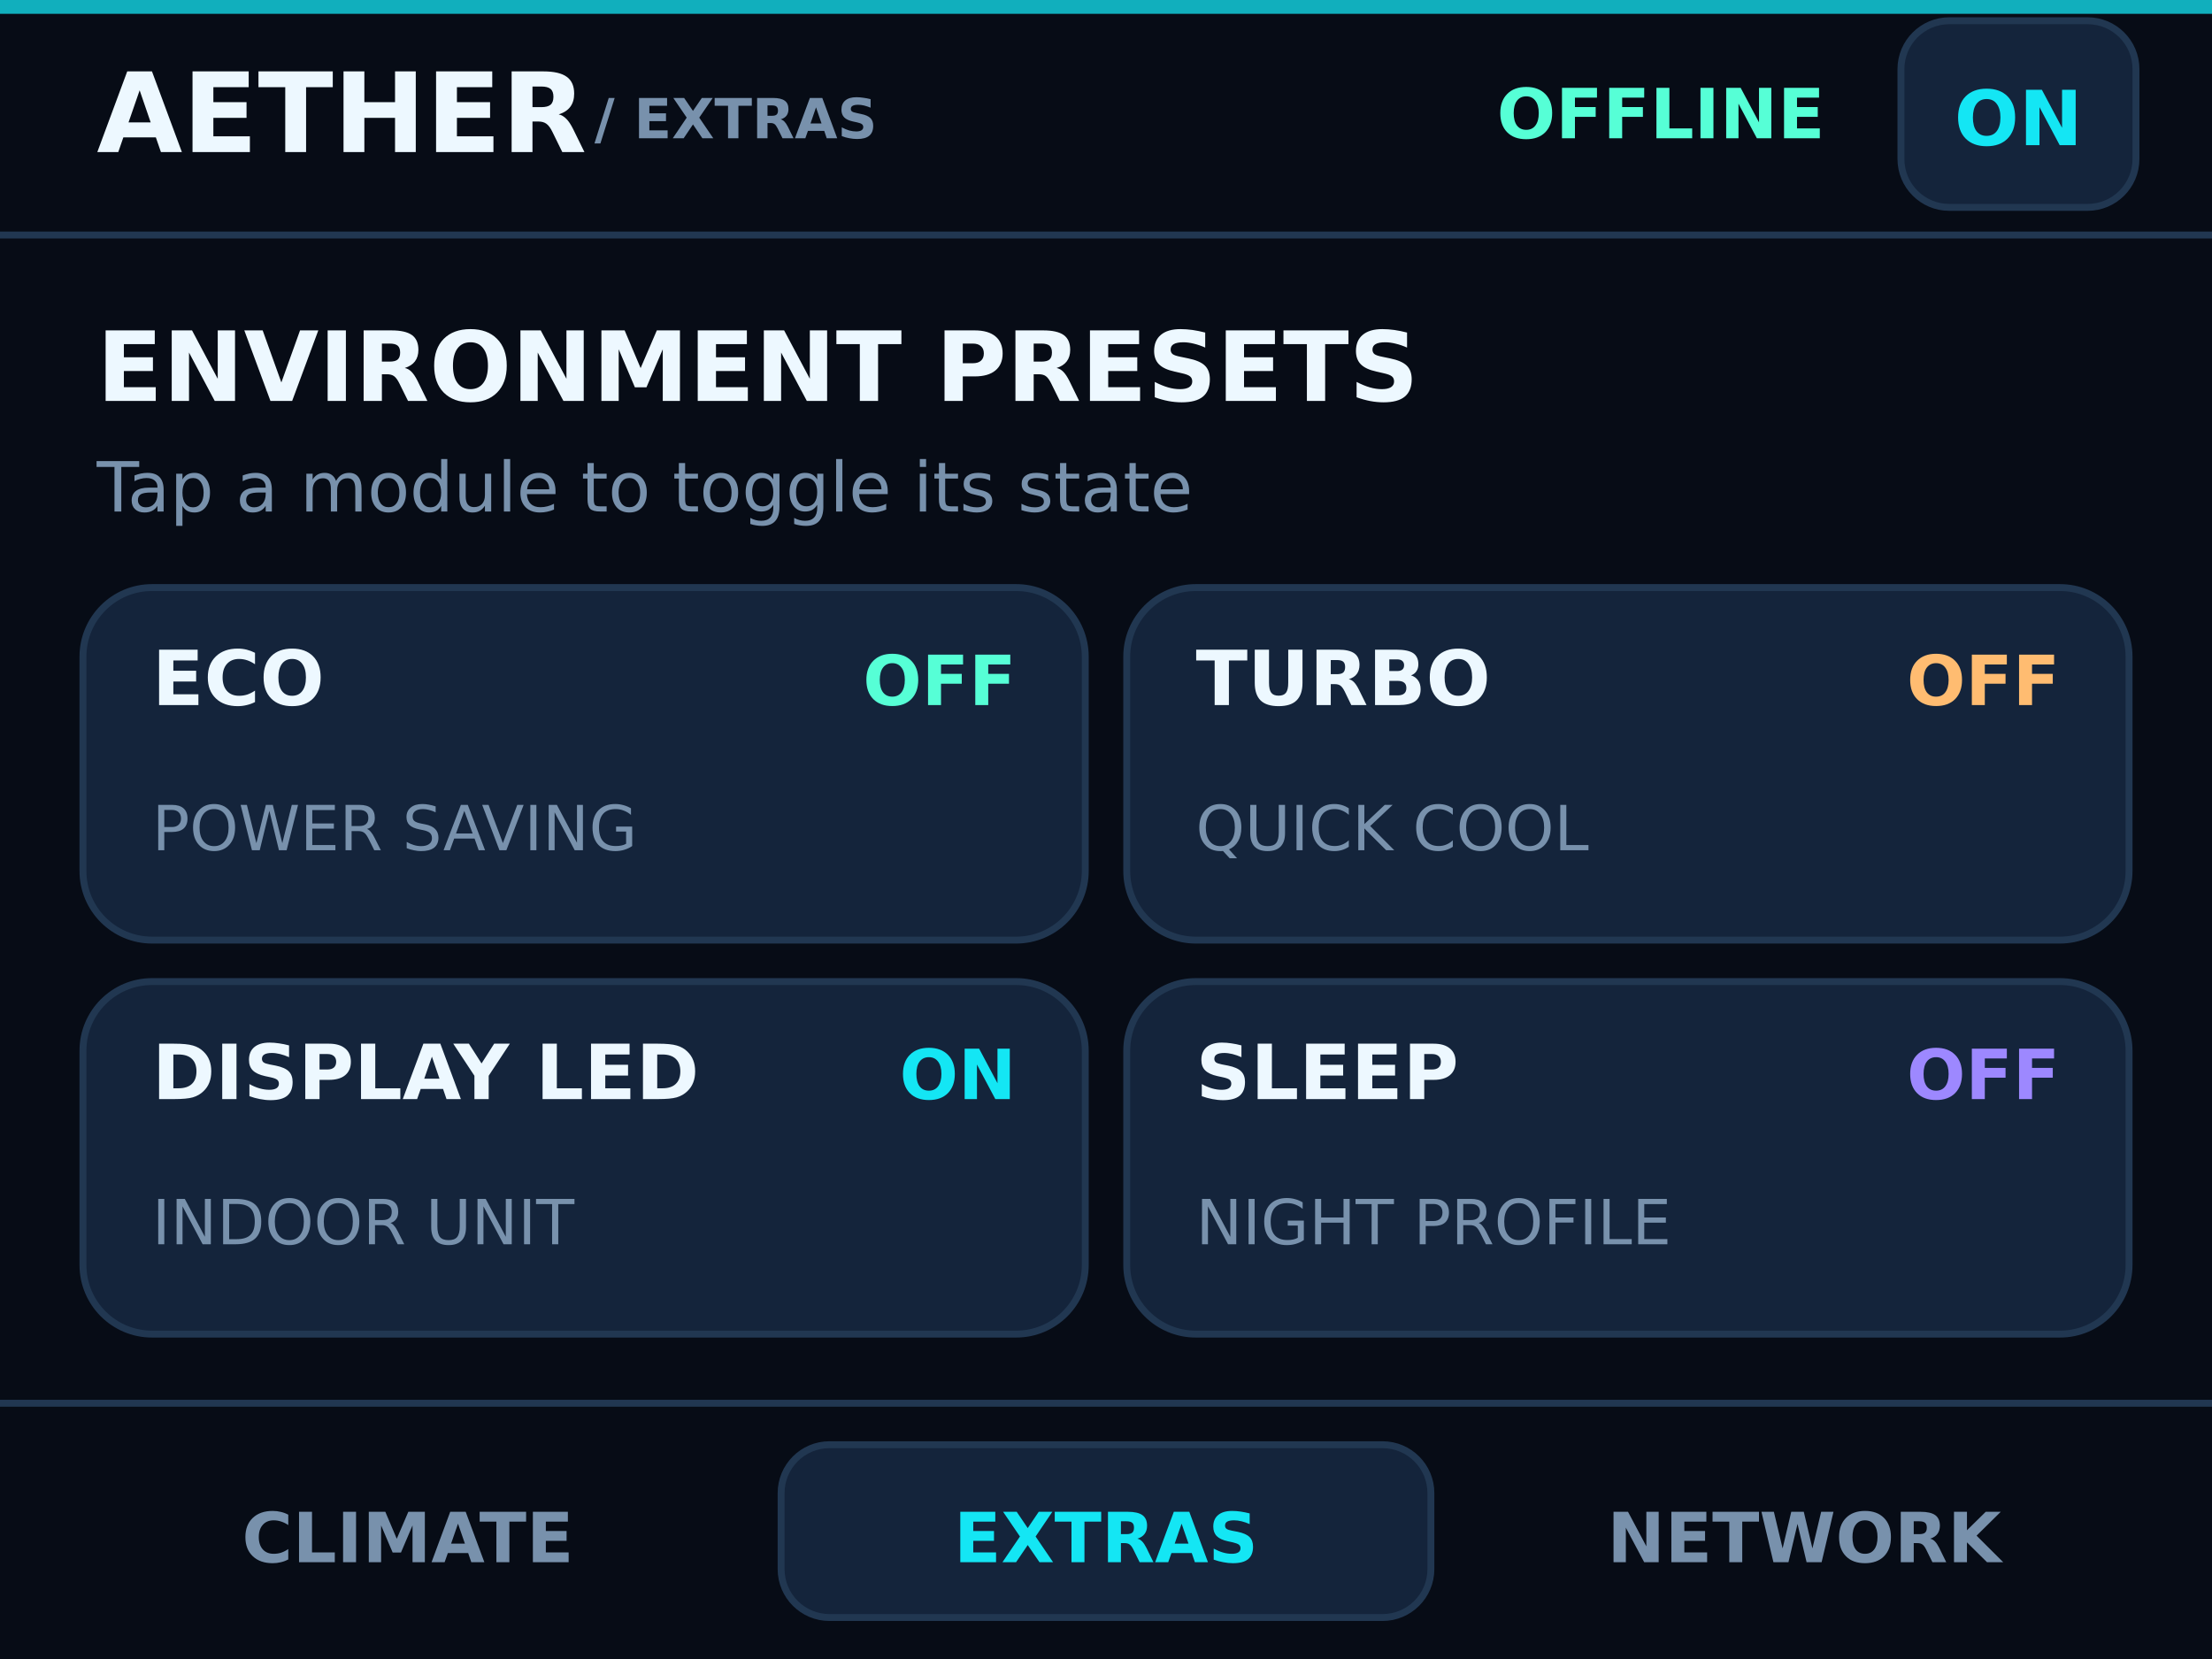
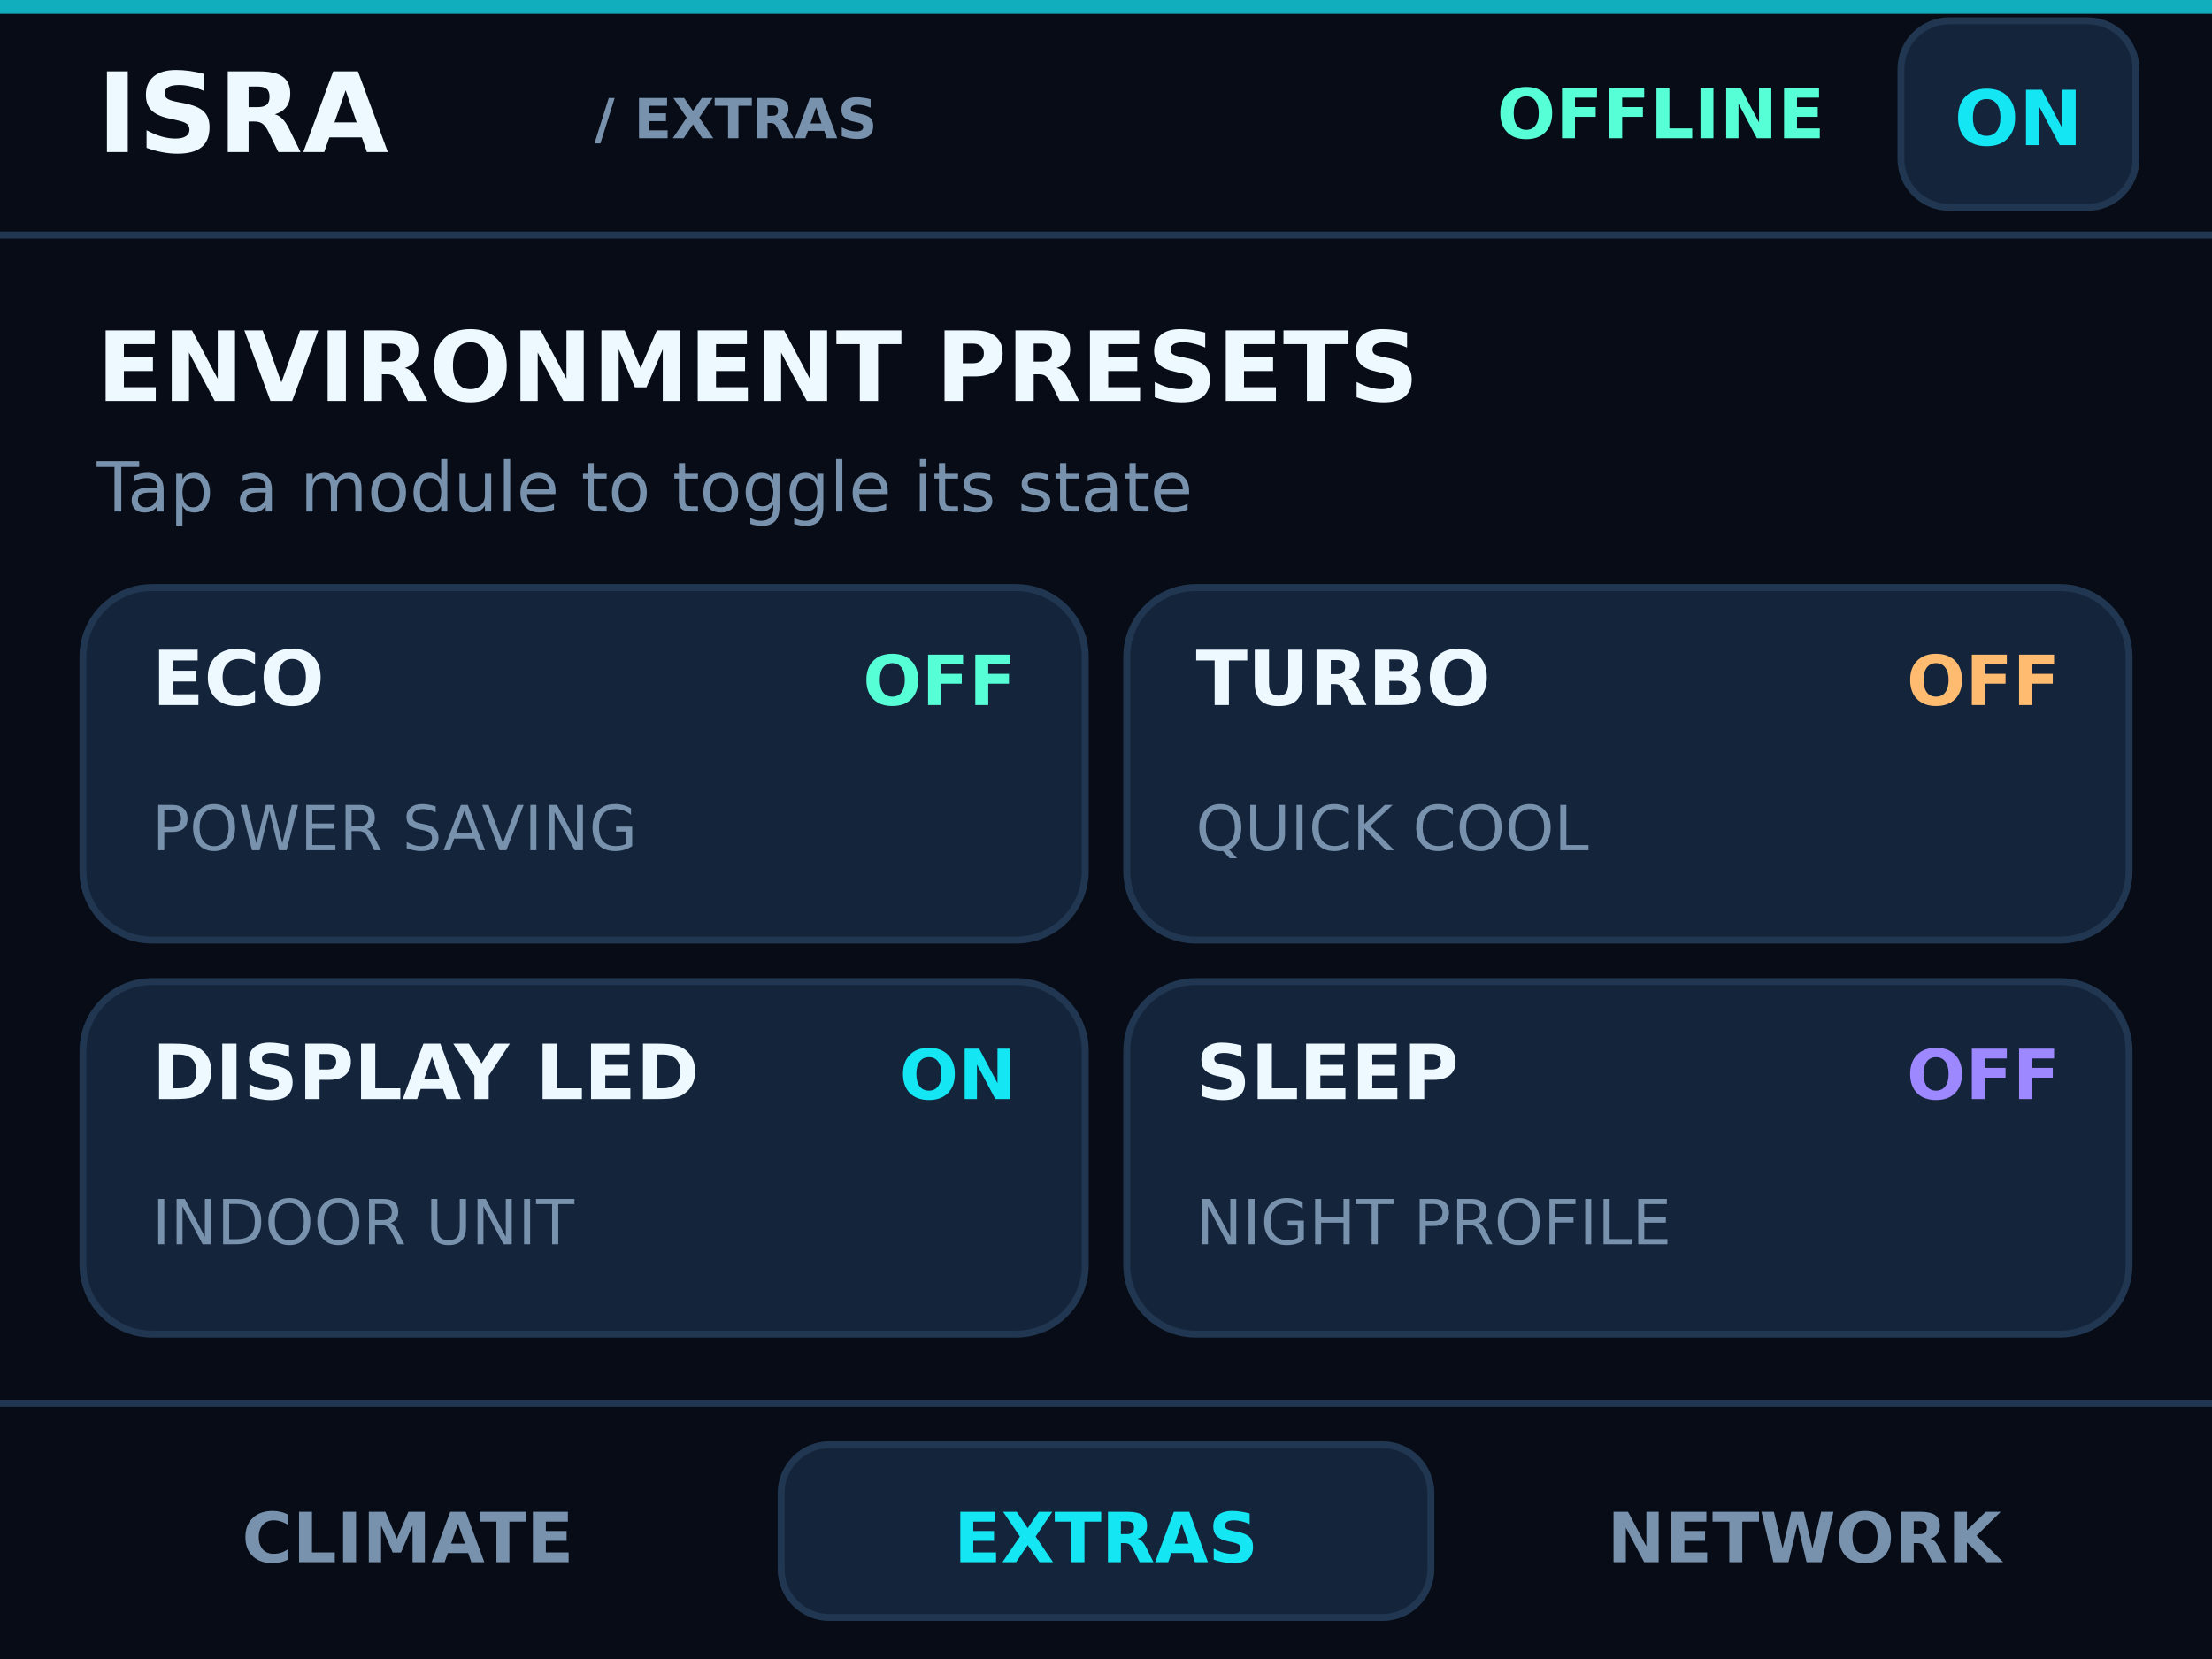
<svg xmlns="http://www.w3.org/2000/svg" viewBox="0 0 320 240" width="320" height="240">
  <rect width="320" height="240" fill="#070C16" />
  <rect width="320" height="2" fill="#14E6F4" opacity=".75" />
-   <text x="14" y="22" fill="#EDF8FF" font-family="DejaVu Sans,Arial" font-weight="700" font-size="16" text-anchor="start">AETHER</text>
+   <text x="14" y="22" fill="#EDF8FF" font-family="DejaVu Sans,Arial" font-weight="700" font-size="16" text-anchor="start">ISRA</text>
  <text x="86" y="20" fill="#7891AC" font-family="DejaVu Sans,Arial" font-weight="600" font-size="8" text-anchor="start">/ EXTRAS</text>
  <text x="264" y="20" fill="#56FFD6" font-family="DejaVu Sans,Arial" font-weight="600" font-size="10" text-anchor="end">OFFLINE</text>
  <rect x="275" y="3" width="34" height="27" rx="7" fill="#14243B" stroke="#213751" stroke-width="1" />
  <text x="292" y="21" fill="#14E6F4" font-family="DejaVu Sans,Arial" font-weight="700" font-size="11" text-anchor="middle">ON</text>
  <path d="M0,34 H320" stroke="#213751" />
  <text x="14" y="58" fill="#EDF8FF" font-family="DejaVu Sans,Arial" font-weight="700" font-size="14" text-anchor="start">ENVIRONMENT PRESETS</text>
  <text x="14" y="74" fill="#7891AC" font-family="DejaVu Sans,Arial" font-weight="500" font-size="10" text-anchor="start">Tap a module to toggle its state</text>
  <rect x="12" y="85" width="145" height="51" rx="10" fill="#14243B" stroke="#213751" stroke-width="1" />
  <text x="22" y="102" fill="#EDF8FF" font-family="DejaVu Sans,Arial" font-weight="700" font-size="11" text-anchor="start">ECO</text>
  <text x="147" y="102" fill="#56FFD6" font-family="DejaVu Sans,Arial" font-weight="700" font-size="10" text-anchor="end">OFF</text>
  <text x="22" y="123" fill="#7891AC" font-family="DejaVu Sans,Arial" font-weight="500" font-size="9" text-anchor="start">POWER SAVING</text>
  <rect x="163" y="85" width="145" height="51" rx="10" fill="#14243B" stroke="#213751" stroke-width="1" />
  <text x="173" y="102" fill="#EDF8FF" font-family="DejaVu Sans,Arial" font-weight="700" font-size="11" text-anchor="start">TURBO</text>
  <text x="298" y="102" fill="#FFBC71" font-family="DejaVu Sans,Arial" font-weight="700" font-size="10" text-anchor="end">OFF</text>
  <text x="173" y="123" fill="#7891AC" font-family="DejaVu Sans,Arial" font-weight="500" font-size="9" text-anchor="start">QUICK COOL</text>
  <rect x="12" y="142" width="145" height="51" rx="10" fill="#14243B" stroke="#213751" stroke-width="1" />
  <text x="22" y="159" fill="#EDF8FF" font-family="DejaVu Sans,Arial" font-weight="700" font-size="11" text-anchor="start">DISPLAY LED</text>
  <text x="147" y="159" fill="#14E6F4" font-family="DejaVu Sans,Arial" font-weight="700" font-size="10" text-anchor="end">ON</text>
  <text x="22" y="180" fill="#7891AC" font-family="DejaVu Sans,Arial" font-weight="500" font-size="9" text-anchor="start">INDOOR UNIT</text>
  <rect x="163" y="142" width="145" height="51" rx="10" fill="#14243B" stroke="#213751" stroke-width="1" />
  <text x="173" y="159" fill="#EDF8FF" font-family="DejaVu Sans,Arial" font-weight="700" font-size="11" text-anchor="start">SLEEP</text>
  <text x="298" y="159" fill="#9D88FF" font-family="DejaVu Sans,Arial" font-weight="700" font-size="10" text-anchor="end">OFF</text>
  <text x="173" y="180" fill="#7891AC" font-family="DejaVu Sans,Arial" font-weight="500" font-size="9" text-anchor="start">NIGHT PROFILE</text>
  <path d="M0,203 H320" stroke="#213751" />
  <rect x="12" y="209" width="94" height="25" rx="7" fill="#070C16" />
  <text x="59" y="226" fill="#7891AC" font-family="DejaVu Sans,Arial" font-weight="600" font-size="10" text-anchor="middle">CLIMATE</text>
  <rect x="113" y="209" width="94" height="25" rx="7" fill="#14243B" stroke="#213751" stroke-width="1" />
  <text x="160" y="226" fill="#14E6F4" font-family="DejaVu Sans,Arial" font-weight="600" font-size="10" text-anchor="middle">EXTRAS</text>
  <rect x="214" y="209" width="94" height="25" rx="7" fill="#070C16" />
  <text x="261" y="226" fill="#7891AC" font-family="DejaVu Sans,Arial" font-weight="600" font-size="10" text-anchor="middle">NETWORK</text>
</svg>
